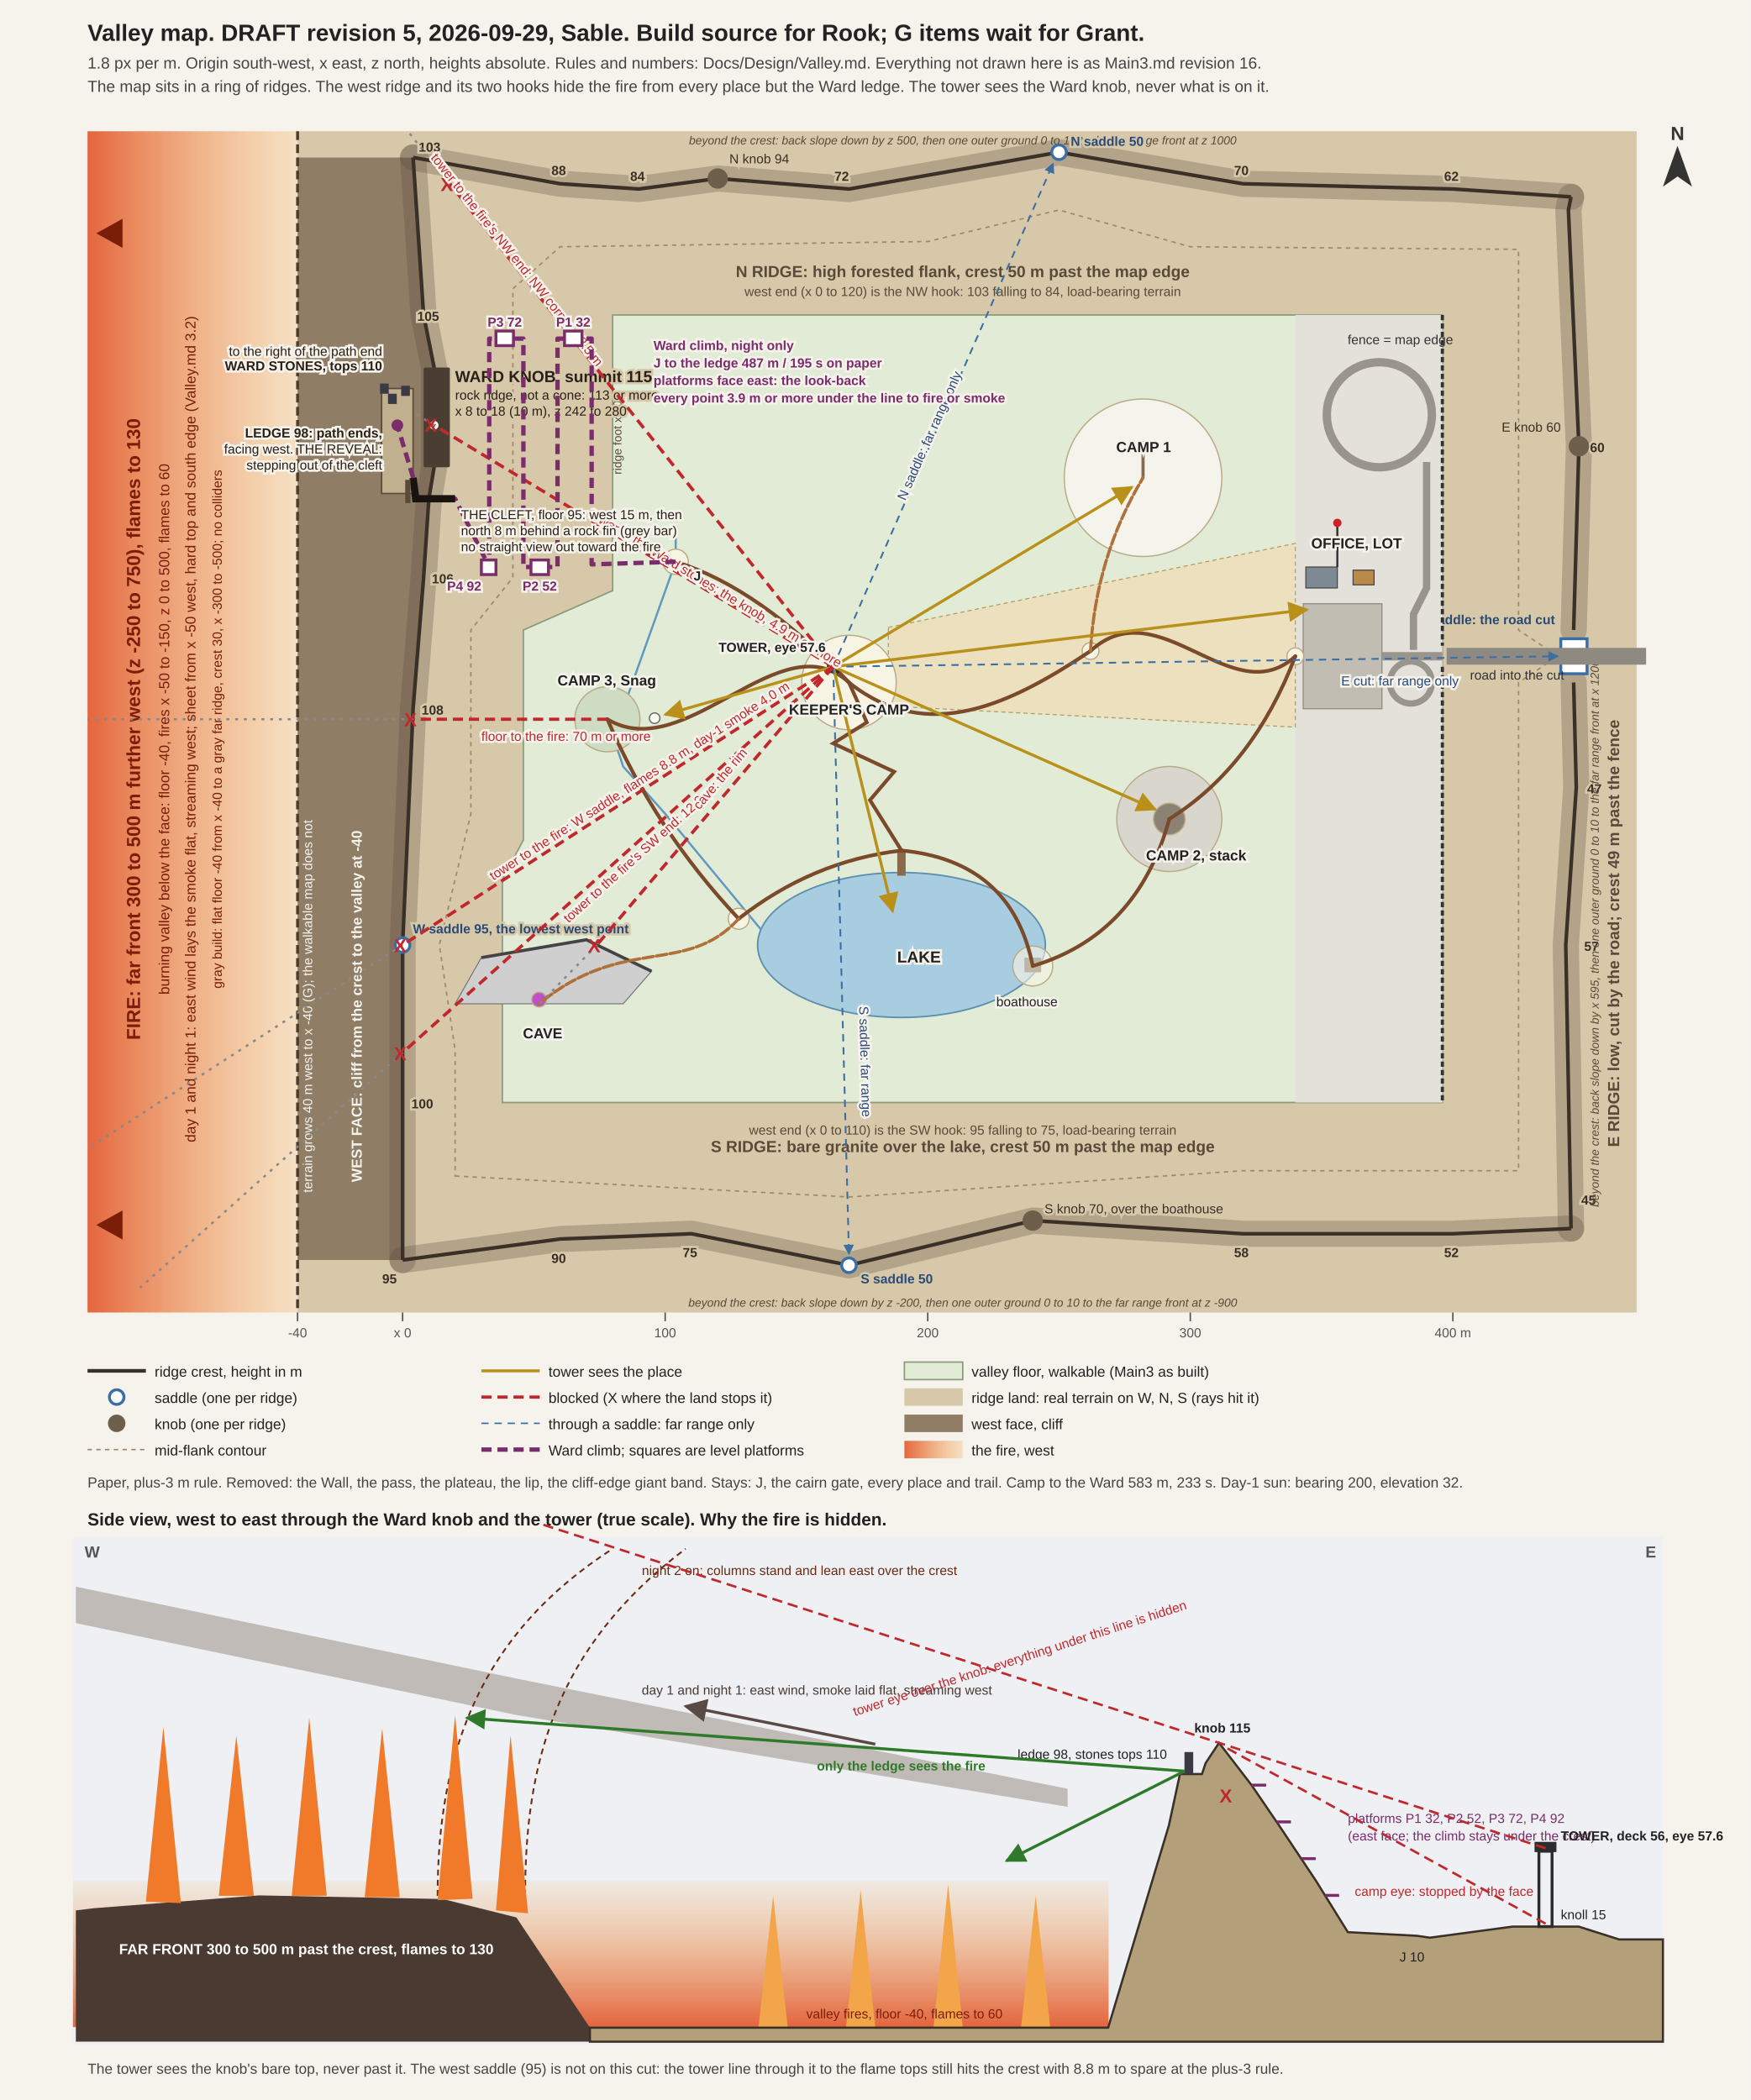
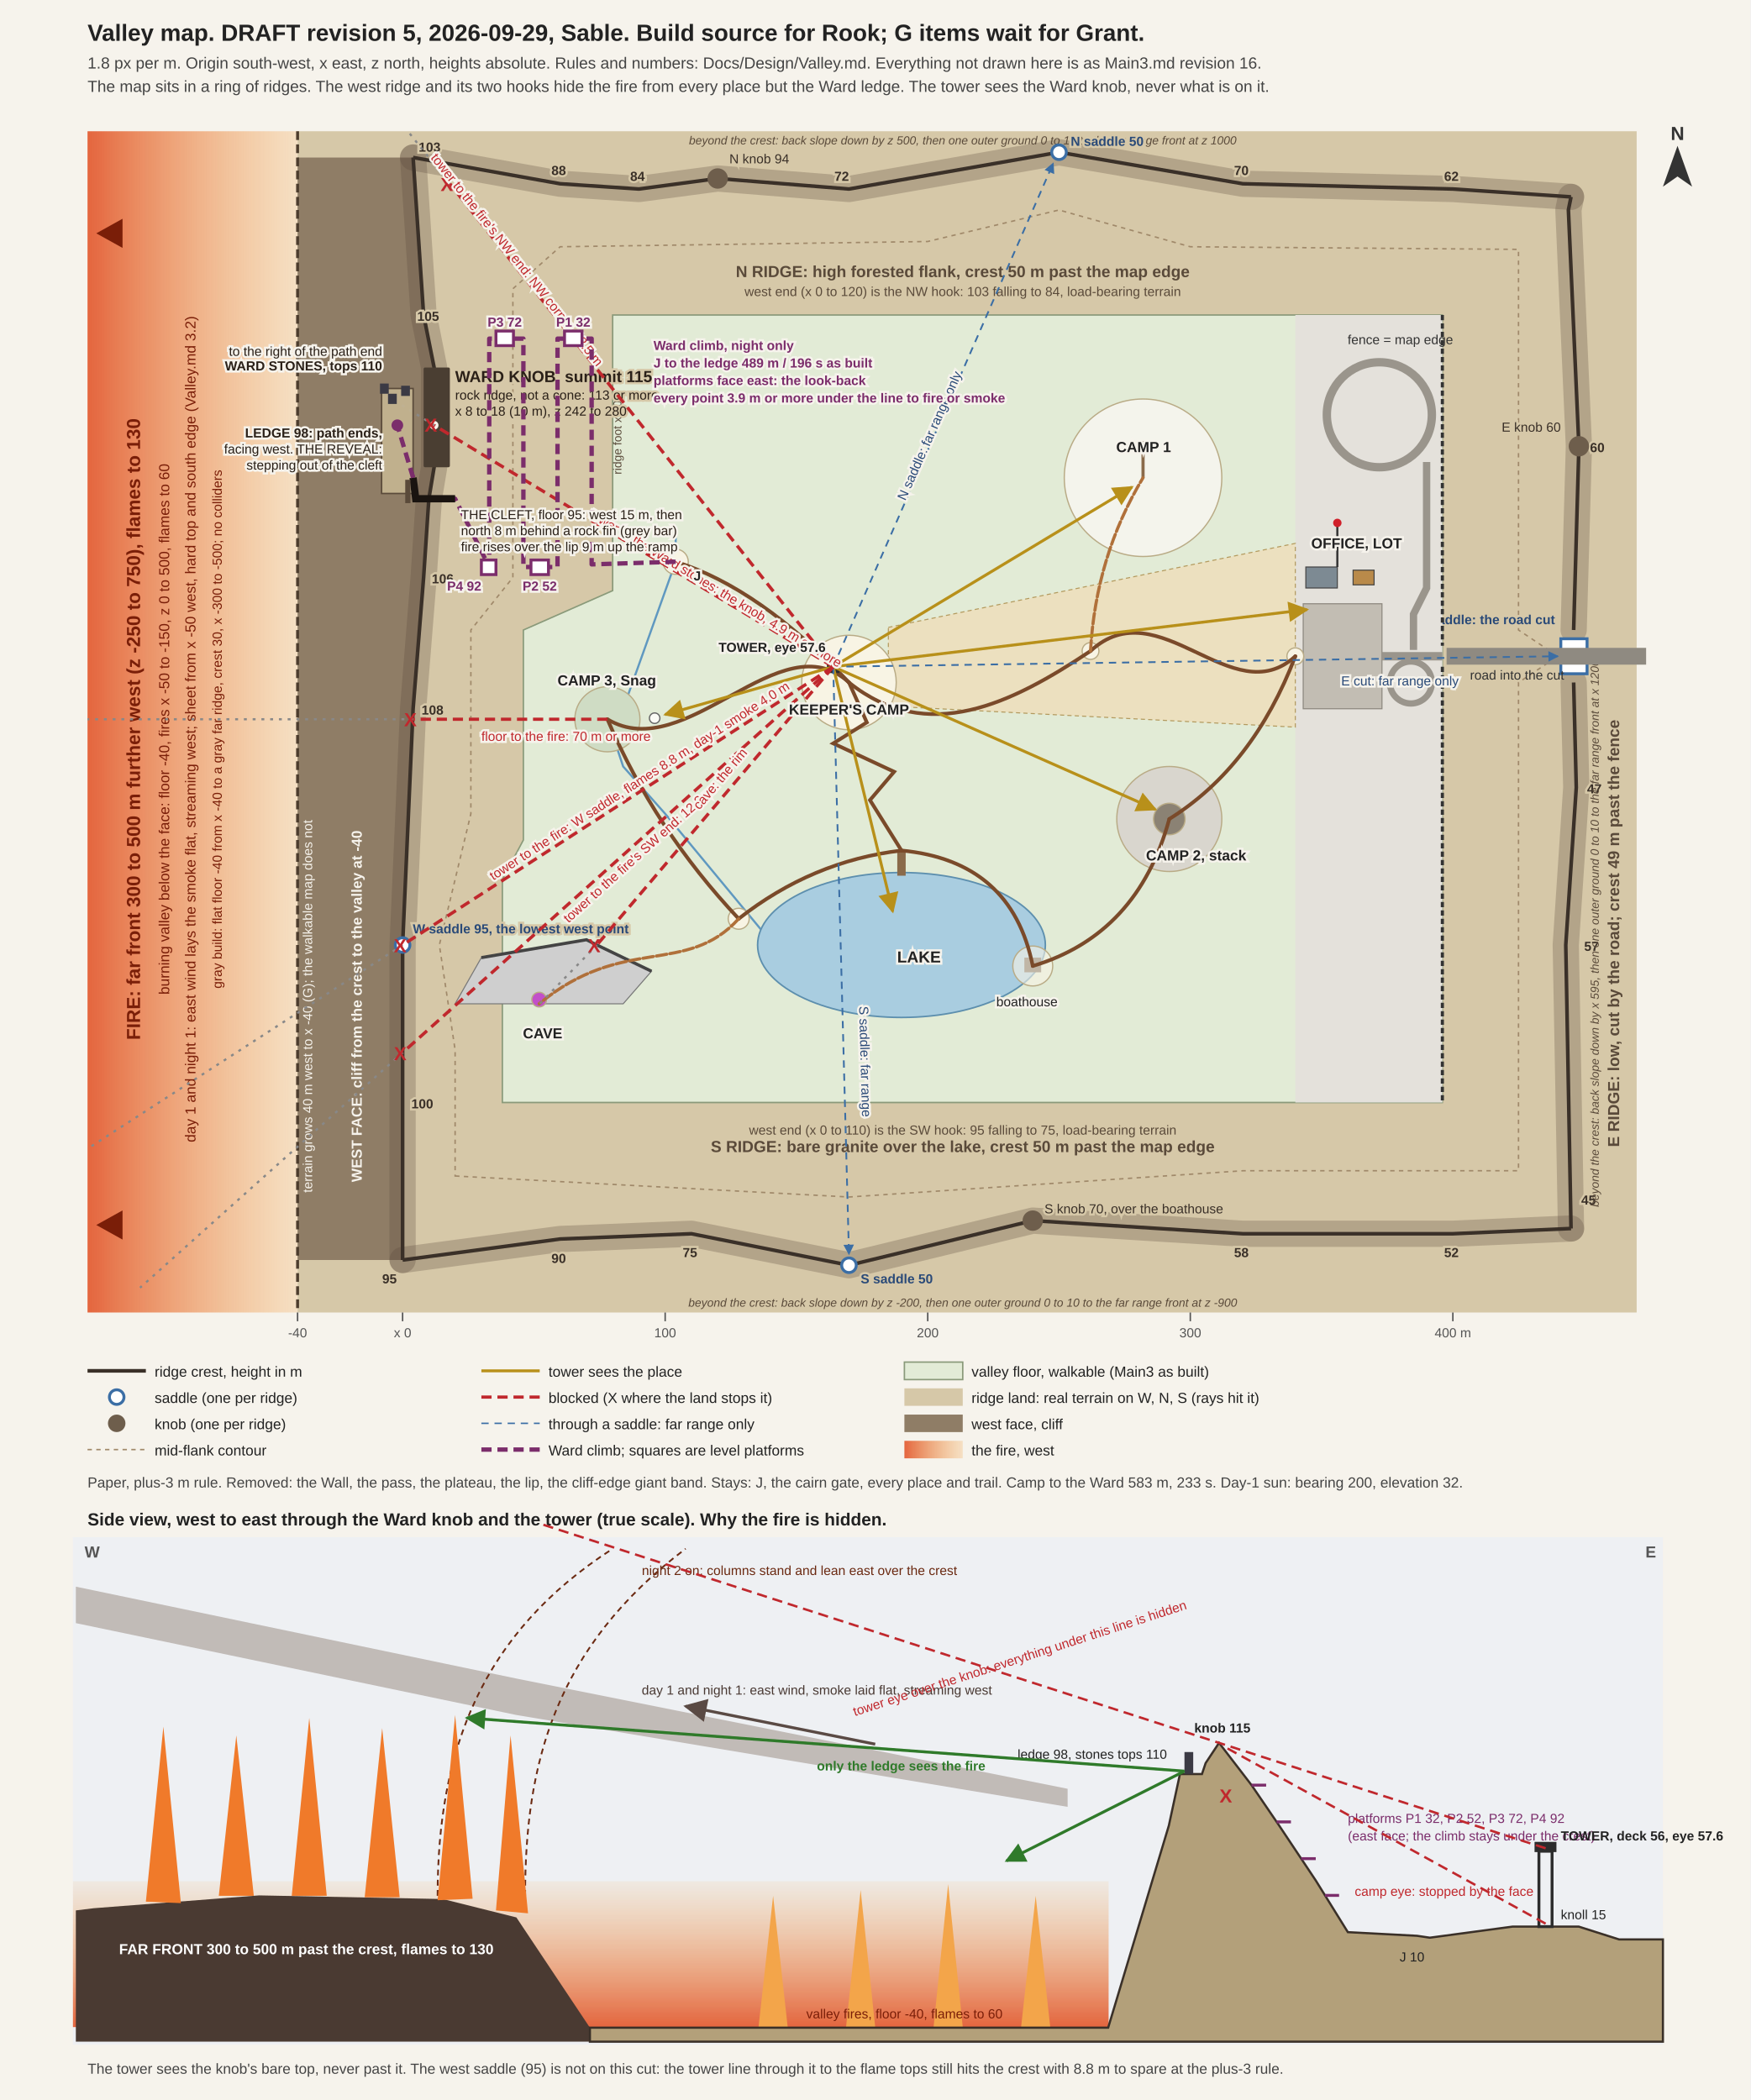
<svg xmlns="http://www.w3.org/2000/svg" width="1200" height="1440" viewBox="0 0 1200 1440" font-family="Arial, Helvetica, sans-serif">
  <defs>
    <linearGradient id="fire" x1="0" y1="0" x2="1" y2="0">
      <stop offset="0" stop-color="#e2552a" stop-opacity="0.9" />
      <stop offset="1" stop-color="#f3a54a" stop-opacity="0.25" />
    </linearGradient>
    <linearGradient id="fireV" x1="0" y1="1" x2="0" y2="0">
      <stop offset="0" stop-color="#e2552a" stop-opacity="0.9" />
      <stop offset="1" stop-color="#f3a54a" stop-opacity="0.1" />
    </linearGradient>
    <marker id="arrY" viewBox="0 0 10 10" refX="9" refY="5" markerWidth="7" markerHeight="7" orient="auto">
      <path d="M0,0 L10,5 L0,10 z" fill="#b8901a" />
    </marker>
    <marker id="arrG" viewBox="0 0 10 10" refX="9" refY="5" markerWidth="7" markerHeight="7" orient="auto">
      <path d="M0,0 L10,5 L0,10 z" fill="#2f7a2a" />
    </marker>
    <marker id="arrB" viewBox="0 0 10 10" refX="9" refY="5" markerWidth="6" markerHeight="6" orient="auto">
      <path d="M0,0 L10,5 L0,10 z" fill="#3b6ea5" />
    </marker>
    <marker id="arrS" viewBox="0 0 10 10" refX="9" refY="5" markerWidth="8" markerHeight="8" orient="auto">
      <path d="M0,0 L10,5 L0,10 z" fill="#5a4a44" />
    </marker>
  </defs>
  <rect x="0" y="0" width="1200" height="1440" fill="#f6f3ec" />
  <text x="60" y="28" font-size="16" font-weight="bold" fill="#222">Valley map. DRAFT revision 5, 2026-09-29, Sable. Build source for Rook; G items wait for Grant.</text>
  <text x="60" y="47" font-size="11" fill="#444">1.8 px per m. Origin south-west, x east, z north, heights absolute. Rules and numbers: Docs/Design/Valley.md. Everything not drawn here is as Main3.md revision 16.</text>
  <text x="60" y="63" font-size="11" fill="#444">The map sits in a ring of ridges. The west ridge and its two hooks hide the fire from every place but the Ward ledge. The tower sees the Ward knob, never what is on it.</text>
  <rect x="60" y="90" width="144" height="810" fill="url(#fire)" />
  <text transform="translate(96,500) rotate(-90)" text-anchor="middle" font-size="13" font-weight="bold" fill="#7a1e08">FIRE: far front 300 to 500 m further west (z -250 to 750), flames to 130</text>
  <text transform="translate(116,500) rotate(-90)" text-anchor="middle" font-size="10" fill="#7a1e08">burning valley below the face: floor -40, fires x -50 to -150, z 0 to 500, flames to 60</text>
  <text transform="translate(134,500) rotate(-90)" text-anchor="middle" font-size="10" fill="#7a1e08">day 1 and night 1: east wind lays the smoke flat, streaming west; sheet from x -50 west, hard top and south edge (Valley.md 3.2)</text>
  <text transform="translate(152,500) rotate(-90)" text-anchor="middle" font-size="9" fill="#7a1e08">gray build: flat floor -40 from x -40 to a gray far ridge, crest 30, x -300 to -500; no colliders</text>
  <polygon points="66,160 84,150 84,170" fill="#7a1e08" />
  <polygon points="66,840 84,830 84,850" fill="#7a1e08" />
  <rect x="204" y="90" width="918" height="810" fill="#d6c8a8" />
  <polygon points="276,864 276,756 276,648 283.2,486 290.4,396 294,342 297.6,320.4 297.6,291.6 297.6,252 290.4,216 283.2,108 204,108 204,864" fill="#8f7d66" />
  <line x1="204" y1="90" x2="204" y2="900" stroke="#4d3d2d" stroke-width="2" stroke-dasharray="6 3" />
  <text transform="translate(214,690) rotate(-90)" text-anchor="middle" font-size="9" fill="#f6f3ec">terrain grows 40 m west to x -40 (G); the walkable map does not</text>
  <text transform="translate(248,690) rotate(-90)" text-anchor="middle" font-size="10" font-weight="bold" fill="#f6f3ec">WEST FACE: cliff from the crest to the valley at -40</text>
  <polygon points="344.4,756 344.4,603 358.8,576 358.8,432 420,405 420,216 988.8,216 988.8,756" fill="#e2ebd6" stroke="#8a9a7a" stroke-width="1" />
  <text transform="translate(426,300) rotate(-90)" text-anchor="middle" font-size="8" fill="#5a4a3a">ridge foot x 80</text>
  <polygon points="312,806.4 582,820.8 852,802.8 1041,802.8 1041,468 1068,450 1041,432 1041,171 816,169.2 726,144 636,165.6 384,169.2 351.6,198 351.6,396 322.8,432 322.8,558 301.2,648 312,720" fill="none" stroke="#a0896a" stroke-width="1" stroke-dasharray="3 3" />
  <g fill="none" stroke="#5a4a3a" stroke-opacity="0.28" stroke-width="18" stroke-linejoin="round" stroke-linecap="round">
    <polyline points="276,864 276,756 276,648 283.2,486 290.4,396 294,342 297.6,320.4 297.6,291.6 297.6,252 290.4,216 283.2,108" />
    <polyline points="283.2,108 384,126 438,129.6 492,122.4 582,129.6 726,104.4 852,126 996,129.6 1077,135" />
    <polyline points="276,864 384,849.6 474,846 582,867.6 708,837 852,846 996,846 1077,842.4" />
    <polyline points="1077,842.4 1073.4,648 1080.6,540 1078.8,468" />
    <polyline points="1078.8,432 1082.4,306 1075.2,144 1077,135" />
  </g>
  <g fill="none" stroke="#3a3028" stroke-width="2.5" stroke-linejoin="round">
    <polyline points="276,864 276,756 276,648 283.2,486 290.4,396 294,342 297.6,320.4 297.6,291.6 297.6,252 290.4,216 283.2,108" />
    <polyline points="283.2,108 384,126 438,129.6 492,122.4 582,129.6 726,104.4 852,126 996,129.6 1077,135" />
    <polyline points="276,864 384,849.6 474,846 582,867.6 708,837 852,846 996,846 1077,842.4" />
    <polyline points="1077,842.4 1073.4,648 1080.6,540 1078.8,468" />
    <polyline points="1078.8,432 1082.4,306 1075.2,144 1077,135" />
  </g>
  <g font-size="9" font-weight="bold" fill="#3a3028" style="paint-order:stroke;stroke:#d6c8a8;stroke-width:3px">
    <text x="282" y="760">100</text>
    <text x="289" y="490">108</text>
    <text x="296" y="400">106</text>
    <text x="286" y="220">105</text>
    <text x="287" y="104">103</text>
    <text x="378" y="120">88</text>
    <text x="432" y="124">84</text>
    <text x="572" y="124">72</text>
    <text x="846" y="120">70</text>
    <text x="990" y="124">62</text>
    <text x="378" y="866">90</text>
    <text x="468" y="862">75</text>
    <text x="846" y="862">58</text>
    <text x="990" y="862">52</text>
    <text x="262" y="880">95</text>
    <text x="1086" y="652">57</text>
    <text x="1088" y="544">47</text>
    <text x="1084" y="826">45</text>
    <text x="1090" y="310">60</text>
  </g>
  <g font-size="11" font-weight="bold" fill="#5a4a3a" text-anchor="middle">
    <text x="660" y="190">N RIDGE: high forested flank, crest 50 m past the map edge</text>
    <text x="660" y="790">S RIDGE: bare granite over the lake, crest 50 m past the map edge</text>
    <text transform="translate(1110,640) rotate(-90)">E RIDGE: low, cut by the road; crest 49 m past the fence</text>
  </g>
  <g font-size="9" fill="#5a4a3a" text-anchor="middle">
    <text x="660" y="203">west end (x 0 to 120) is the NW hook: 103 falling to 84, load-bearing terrain</text>
    <text x="660" y="778">west end (x 0 to 110) is the SW hook: 95 falling to 75, load-bearing terrain</text>
  </g>
  <g font-size="8" fill="#5a4a3a" font-style="italic">
    <text x="660" y="99" text-anchor="middle">beyond the crest: back slope down by z 500, then one outer ground 0 to 10 to the far range front at z 1000</text>
    <text x="660" y="896" text-anchor="middle">beyond the crest: back slope down by z -200, then one outer ground 0 to 10 to the far range front at z -900</text>
    <text transform="translate(1096,640) rotate(-90)" text-anchor="middle">beyond the crest: back slope down by x 595, then one outer ground 0 to 10 to the far range front at x 1200</text>
  </g>
  <rect x="290.4" y="252" width="18" height="68.4" rx="1" fill="#4a3e32" />
  <circle cx="297.6" cy="291.6" r="3" fill="#f6f3ec" />
  <circle cx="492" cy="122.4" r="7" fill="#6e5e4c" />
  <circle cx="708" cy="837" r="7" fill="#6e5e4c" />
  <circle cx="1082.4" cy="306" r="7" fill="#6e5e4c" />
  <g font-size="9" fill="#3a3028" style="paint-order:stroke;stroke:#d6c8a8;stroke-width:3px">
    <text x="500" y="112">N knob 94</text>
    <text x="716" y="832">S knob 70, over the boathouse</text>
    <text x="1070" y="296" text-anchor="end">E knob 60</text>
  </g>
  <text x="312" y="262" font-size="11" font-weight="bold" fill="#2a2018" style="paint-order:stroke;stroke:#d6c8a8;stroke-width:3px">WARD KNOB, summit 115</text>
  <text x="312" y="274" font-size="9" fill="#2a2018" style="paint-order:stroke;stroke:#d6c8a8;stroke-width:3px">rock ridge, not a cone: 113 or more</text>
  <text x="312" y="285" font-size="9" fill="#2a2018" style="paint-order:stroke;stroke:#d6c8a8;stroke-width:3px">x 8 to 18 (10 m), z 242 to 280</text>
  <g fill="#fff" stroke="#3b6ea5" stroke-width="2">
    <circle cx="276" cy="648" r="5" />
    <circle cx="726" cy="104.4" r="5" />
    <circle cx="582" cy="867.6" r="5" />
  </g>
  <rect x="1070" y="438" width="18" height="24" fill="#fff" stroke="#3b6ea5" stroke-width="2" />
  <g font-size="9" fill="#2a4a78" style="paint-order:stroke;stroke:#d6c8a8;stroke-width:3px">
    <text x="283" y="640" font-weight="bold">W saddle 95, the lowest west point</text>
    <text x="734" y="100" font-weight="bold">N saddle 50</text>
    <text x="590" y="880" font-weight="bold">S saddle 50</text>
    <text x="1066" y="428" text-anchor="end" font-weight="bold">E saddle: the road cut</text>
  </g>
  <g transform="matrix(0.72 0 0 0.72 232.8 165.6)">
    <rect x="910" y="70" width="140" height="750" fill="#e4e1db" />
    <circle cx="990" cy="165" r="50" fill="none" stroke="#9a958c" stroke-width="8" />
    <path d="M1022.5,389 L1022.5,355 L1035,330 L1035,210" stroke="#9a958c" stroke-width="7" fill="none" />
    <rect x="917.5" y="345" width="75" height="100" fill="#c2bdb3" stroke="#8c877e" />
    <rect x="920" y="310" width="30" height="20" fill="#7d8a93" stroke="#444" />
    <line x1="950" y1="310" x2="950" y2="270" stroke="#333" stroke-width="2" />
    <circle cx="950" cy="268" r="4" fill="#d0202a" />
    <rect x="965" y="313" width="20" height="14" fill="#b98a4a" stroke="#444" />
    <line x1="992.5" y1="395" x2="1050" y2="395" stroke="#9a958c" stroke-width="8" />
    <circle cx="1020" cy="420" r="20" fill="none" stroke="#9a958c" stroke-width="6" />
    <line x1="1050" y1="70" x2="1050" y2="385" stroke="#333" stroke-width="3" stroke-dasharray="5 3" />
    <line x1="1050" y1="405" x2="1050" y2="820" stroke="#333" stroke-width="3" stroke-dasharray="5 3" />
    <rect x="1054" y="387" width="190" height="16" fill="#8f8a81" />
    <polygon points="522.5,367.5 910,287.5 910,462.5 522.5,442.5" fill="#ece0bf" stroke="#b39a5e" stroke-width="1" stroke-dasharray="4 3" />
    <polygon points="110,726 270,726 297,695 245,670 235,665 135,682" fill="#cfcfcf" stroke="#777" stroke-width="1" />
    <polyline points="135,682 235,665 245,670 297,695" fill="none" stroke="#444" stroke-width="3" />
    <polyline points="320,282 320,305 270,445 255,455 270,500 310,545 401,655" fill="none" stroke="#5f98c0" stroke-width="2" />
    <ellipse cx="535" cy="670" rx="137" ry="69" fill="#a9cde0" stroke="#5d8fae" stroke-width="1.5" />
    <rect x="531" y="580" width="8" height="24" fill="#8a6a4a" />
    <rect x="652" y="682" width="16" height="14" fill="#6b5a48" />
    <g stroke="#b9ab86" stroke-width="1.2">
      <circle cx="485" cy="420" r="45" fill="#f8f4e4" />
      <circle cx="765" cy="225" r="75" fill="#f4f4ec" />
      <circle cx="790" cy="550" r="50" fill="#d9d6ce" />
      <circle cx="790" cy="550" r="15" fill="#8b8274" />
      <circle cx="255" cy="455" r="31" fill="#cfdcc4" />
      <circle cx="660" cy="690" r="19" fill="#f8f4e4" fill-opacity="0.6" />
      <circle cx="320" cy="305" r="12" fill="#f8f4e4" />
      <circle cx="380" cy="645" r="10" fill="#f8f4e4" />
      <circle cx="715" cy="390" r="8" fill="#f8f4e4" />
      <circle cx="910" cy="395" r="8" fill="#f8f4e4" />
      <circle cx="190" cy="722" r="7" fill="#c24fc9" />
    </g>
    <circle cx="300" cy="454" r="5" fill="#fbfbf6" stroke="#666" stroke-width="1.2" />
    <line x1="765" y1="225" x2="765" y2="190" stroke="#8a6a4a" stroke-width="3" />
    <g fill="none" stroke="#7a4a2a" stroke-width="3.5" stroke-linecap="round">
      <path d="M485,420 L502,458 L470,478 L528,505 L505,532 L535,580" />
      <path d="M535,580 Q640,590 660,690" />
      <path d="M660,690 Q760,660 790,550" />
      <path d="M790,550 Q870,500 910,395" />
      <path d="M485,420 C560,480 640,440 715,390" />
      <path d="M715,390 C780,330 850,450 910,395" />
      <path d="M485,420 C420,360 330,500 255,455" />
      <path d="M535,580 Q450,590 380,645" />
      <path d="M380,645 Q300,560 255,455" />
      <path d="M485,420 Q400,330 320,305" />
    </g>
    <g fill="none" stroke="#b0703a" stroke-width="3" stroke-dasharray="10 3" stroke-linecap="round">
      <path d="M715,390 Q720,300 765,225" />
      <path d="M380,645 C330,700 270,660 190,726" />
    </g>
    <rect x="464" y="399" width="12" height="12" fill="#2c2c2c" />
  </g>
  <g stroke="#b8901a" stroke-width="2" fill="none" marker-end="url(#arrY)">
    <line x1="571.2" y1="457.2" x2="612" y2="625" />
    <line x1="571.2" y1="457.2" x2="776" y2="334" />
    <line x1="571.2" y1="457.2" x2="792" y2="555" />
    <line x1="571.2" y1="457.2" x2="456" y2="490" />
    <line x1="571.2" y1="457.2" x2="896" y2="418" />
  </g>
  <g stroke="#3b6ea5" stroke-width="1.2" stroke-dasharray="5 4" fill="none" marker-end="url(#arrB)">
    <line x1="571.2" y1="457.2" x2="722" y2="112" />
    <line x1="571.2" y1="457.2" x2="582" y2="860" />
    <line x1="571.2" y1="457.2" x2="1068" y2="450" />
  </g>
  <g stroke="#c0282d" stroke-width="2.2" stroke-dasharray="7 4" fill="none">
    <line x1="571.2" y1="457.2" x2="409.2" y2="648" />
    <line x1="571.2" y1="457.2" x2="297.6" y2="291.6" />
    <line x1="571.2" y1="457.2" x2="276" y2="648" />
    <line x1="571.2" y1="457.2" x2="276" y2="721.8" />
    <line x1="571.2" y1="457.2" x2="308.4" y2="126" />
    <line x1="416.4" y1="493.2" x2="283.2" y2="493.2" />
  </g>
  <g stroke="#888" stroke-width="1.5" stroke-dasharray="2 4" fill="none">
    <line x1="409.2" y1="648" x2="369.6" y2="688.7" />
    <line x1="297.6" y1="291.6" x2="268.8" y2="273.6" />
    <line x1="276" y1="648" x2="60" y2="787.7" />
    <line x1="276" y1="721.8" x2="96" y2="883" />
    <line x1="308.4" y1="126" x2="279.6" y2="90" />
    <line x1="283.2" y1="493.2" x2="60" y2="493.2" />
  </g>
  <g font-size="13" font-weight="bold" fill="#c0282d">
    <text x="291" y="296">X</text>
    <text x="270" y="653">X</text>
    <text x="270" y="727">X</text>
    <text x="302" y="131">X</text>
    <text x="277" y="498">X</text>
    <text x="403" y="653">X</text>
  </g>
  <g font-size="9" fill="#c0282d" style="paint-order:stroke;stroke:#f6f3ec;stroke-width:3px">
    <text transform="translate(489,406) rotate(31.2)" text-anchor="middle">tower to the Ward stones: the knob, 4.9 m or more</text>
    <text transform="translate(440,538) rotate(-32.9)" text-anchor="middle">tower to the fire: W saddle, flames 8.8 m, day-1 smoke 4.0 m</text>
    <text transform="translate(440,588) rotate(-41.9)" text-anchor="middle">tower to the fire's SW end: 12.2 m</text>
    <text transform="translate(352,180) rotate(51.5)" text-anchor="middle">tower to the fire's NW end: NW corner, 18.5 m</text>
    <text x="330" y="508">floor to the fire: 70 m or more</text>
    <text transform="translate(496,536) rotate(-49.7)" text-anchor="middle">cave: the rim</text>
  </g>
  <g font-size="9" fill="#2a4a78" style="paint-order:stroke;stroke:#f6f3ec;stroke-width:3px">
    <text transform="translate(640,300) rotate(-66)" text-anchor="middle">N saddle: far range only</text>
    <text transform="translate(590,728) rotate(88.5)" text-anchor="middle">S saddle: far range</text>
    <text x="1000" y="470" text-anchor="end">E cut: far range only</text>
  </g>
  <polyline points="463.2,385.2 405.6,387 405.6,234 405.6,232.2 382.2,232.2 382.2,234 382.2,387 382.2,388.8 358.8,388.8 358.8,387 358.8,234 358.8,232.2 335.4,232.2 335.4,234 335.4,387 335.4,388.8 312,342 285,342 283.2,327.6 272.4,291.6" fill="none" stroke="#7b2d6b" stroke-width="3" stroke-dasharray="7 4" stroke-linejoin="round" />
  <g fill="#fff" stroke="#7b2d6b" stroke-width="2">
    <rect x="387" y="227" width="12" height="10" />
    <rect x="364" y="384" width="12" height="10" />
    <rect x="340" y="227" width="12" height="10" />
    <rect x="330" y="384" width="10" height="10" />
  </g>
  <g font-size="9" font-weight="bold" fill="#7b2d6b" style="paint-order:stroke;stroke:#f6f3ec;stroke-width:3px">
    <text x="393" y="224" text-anchor="middle">P1 32</text>
    <text x="370" y="405" text-anchor="middle">P2 52</text>
    <text x="346" y="224" text-anchor="middle">P3 72</text>
    <text x="330" y="405" text-anchor="end">P4 92</text>
  </g>
  <rect x="261.6" y="266.4" width="21.6" height="72" fill="#c9b894" fill-opacity="0.85" stroke="#5a4a3a" stroke-width="1" />
  <polyline points="312,342 285,342 283.2,327.6" fill="none" stroke="#1a1410" stroke-width="5" stroke-linejoin="miter" />
  <line x1="279.6" y1="345" x2="279.6" y2="329" stroke="#5a4a3a" stroke-width="3.6" />
  <polyline points="283.2,327.6 272.4,291.6" fill="none" stroke="#7b2d6b" stroke-width="3" stroke-dasharray="7 4" />
  <circle cx="272.4" cy="291.6" r="4" fill="#7b2d6b" />
  <g fill="#3b3a44">
    <rect x="266" y="270" width="6" height="7" />
    <rect x="275" y="264.5" width="6" height="7" />
    <rect x="260.5" y="263" width="6" height="7" />
  </g>
  <g font-size="9" fill="#2a2018" style="paint-order:stroke;stroke:#f6f3ec;stroke-width:3px">
    <text x="262" y="254" text-anchor="end" font-weight="bold">WARD STONES, tops 110</text>
    <text x="262" y="244" text-anchor="end">to the right of the path end</text>
    <text x="262" y="300" text-anchor="end" font-weight="bold">LEDGE 98: path ends,</text>
    <text x="262" y="311" text-anchor="end">facing west. THE REVEAL:</text>
    <text x="262" y="322" text-anchor="end">stepping out of the cleft</text>
    <text x="316" y="356">THE CLEFT, floor 95: west 15 m, then</text>
    <text x="316" y="367">north 8 m behind a rock fin (grey bar)</text>
-     <text x="316" y="378">no straight view out toward the fire</text>
+     <text x="316" y="378">fire rises over the lip 9 m up the ramp</text>
  </g>
  <g font-size="9" font-weight="bold" fill="#7b2d6b" style="paint-order:stroke;stroke:#f6f3ec;stroke-width:3px">
    <text x="448" y="240">Ward climb, night only</text>
-     <text x="448" y="252">J to the ledge 487 m / 195 s on paper</text>
+     <text x="448" y="252">J to the ledge 489 m / 196 s as built</text>
    <text x="448" y="264">platforms face east: the look-back</text>
    <text x="448" y="276">every point 3.9 m or more under the line to fire or smoke</text>
  </g>
  <g fill="#222" text-anchor="middle" style="paint-order:stroke;stroke:#f6f3ec;stroke-width:3px">
    <text x="582" y="490" font-size="10" font-weight="bold">KEEPER'S CAMP</text>
    <text x="566" y="447" font-size="9" font-weight="bold" text-anchor="end">TOWER, eye 57.6</text>
    <text x="630" y="660" font-size="11" font-weight="bold">LAKE</text>
    <text x="784" y="310" font-size="10" font-weight="bold">CAMP 1</text>
    <text x="820" y="590" font-size="10" font-weight="bold">CAMP 2, stack</text>
    <text x="416" y="470" font-size="10" font-weight="bold">CAMP 3, Snag</text>
    <text x="930" y="376" font-size="10" font-weight="bold">OFFICE, LOT</text>
    <text x="372" y="712" font-size="10" font-weight="bold">CAVE</text>
    <text x="704" y="690" font-size="9">boathouse</text>
    <text x="478" y="398" font-size="9" font-weight="bold">J</text>
  </g>
  <text x="960" y="236" font-size="9" fill="#333" text-anchor="middle">fence = map edge</text>
  <text x="1040" y="466" font-size="9" fill="#333" text-anchor="middle">road into the cut</text>
  <g stroke="#555" stroke-width="1">
    <line x1="204" y1="900" x2="204" y2="906" />
    <line x1="276" y1="900" x2="276" y2="906" />
    <line x1="456" y1="900" x2="456" y2="906" />
    <line x1="636" y1="900" x2="636" y2="906" />
    <line x1="816" y1="900" x2="816" y2="906" />
    <line x1="996" y1="900" x2="996" y2="906" />
  </g>
  <g font-size="9" fill="#555" text-anchor="middle">
    <text x="204" y="917">-40</text>
    <text x="276" y="917">x 0</text>
    <text x="456" y="917">100</text>
    <text x="636" y="917">200</text>
    <text x="816" y="917">300</text>
    <text x="996" y="917">400 m</text>
  </g>
  <polygon points="1150,100 1140,128 1150,121 1160,128" fill="#333" />
  <text x="1150" y="96" text-anchor="middle" font-size="13" font-weight="bold" fill="#333">N</text>
  <g font-size="10" fill="#222">
    <line x1="60" y1="940" x2="100" y2="940" stroke="#3a3028" stroke-width="2.5" />
    <text x="106" y="944">ridge crest, height in m</text>
    <circle cx="80" cy="958" r="5" fill="#fff" stroke="#3b6ea5" stroke-width="2" />
    <text x="106" y="962">saddle (one per ridge)</text>
    <circle cx="80" cy="976" r="6" fill="#6e5e4c" />
    <text x="106" y="980">knob (one per ridge)</text>
    <line x1="60" y1="994" x2="100" y2="994" stroke="#a0896a" stroke-dasharray="3 3" />
    <text x="106" y="998">mid-flank contour</text>
    <line x1="330" y1="940" x2="370" y2="940" stroke="#b8901a" stroke-width="2" />
    <text x="376" y="944">tower sees the place</text>
    <line x1="330" y1="958" x2="370" y2="958" stroke="#c0282d" stroke-width="2.2" stroke-dasharray="7 4" />
    <text x="376" y="962">blocked (X where the land stops it)</text>
    <line x1="330" y1="976" x2="370" y2="976" stroke="#3b6ea5" stroke-dasharray="5 4" />
    <text x="376" y="980">through a saddle: far range only</text>
    <line x1="330" y1="994" x2="370" y2="994" stroke="#7b2d6b" stroke-width="3" stroke-dasharray="7 4" />
    <text x="376" y="998">Ward climb; squares are level platforms</text>
    <rect x="620" y="934" width="40" height="12" fill="#e2ebd6" stroke="#8a9a7a" />
    <text x="666" y="944">valley floor, walkable (Main3 as built)</text>
    <rect x="620" y="952" width="40" height="12" fill="#d6c8a8" />
    <text x="666" y="962">ridge land: real terrain on W, N, S (rays hit it)</text>
    <rect x="620" y="970" width="40" height="12" fill="#8f7d66" />
    <text x="666" y="980">west face, cliff</text>
    <rect x="620" y="988" width="40" height="12" fill="url(#fire)" />
    <text x="666" y="998">the fire, west</text>
    <text x="60" y="1020" fill="#444">Paper, plus-3 m rule. Removed: the Wall, the pass, the plateau, the lip, the cliff-edge giant band. Stays: J, the cairn gate, every place and trail. Camp to the Ward 583 m, 233 s. Day-1 sun: bearing 200, elevation 32.</text>
  </g>
  <text x="60" y="1046" font-size="12" font-weight="bold" fill="#222">Side view, west to east through the Ward knob and the tower (true scale). Why the fire is hidden.</text>
  <rect x="50" y="1054" width="1090" height="348" fill="#eef0f3" />
  <rect x="50" y="1290" width="710" height="100" fill="url(#fireV)" />
  <polygon points="731.9,1226.6 354,1151 52,1088 52,1113 354,1176 731.9,1239" fill="#8a7a70" fill-opacity="0.45" />
  <line x1="600" y1="1196" x2="470" y2="1170" stroke="#5a4a44" stroke-width="2" marker-end="url(#arrS)" />
  <text x="560" y="1162" font-size="9" fill="#4a3a34" text-anchor="middle">day 1 and night 1: east wind, smoke laid flat, streaming west</text>
  <g fill="none" stroke="#6b2a12" stroke-width="1.2" stroke-dasharray="4 3">
    <path d="M300,1300 C300,1200 330,1120 420,1062" />
    <path d="M360,1300 C360,1210 380,1130 470,1062" />
  </g>
  <text x="440" y="1080" font-size="9" fill="#6b2a12">night 2 on: columns stand and lean east over the crest</text>
  <polygon points="404.4,1390.4 354,1314.8 303.6,1302.2 177.6,1299.7 64.2,1308.5 52,1310 52,1400 404.4,1400" fill="#4a3a32" />
  <g fill="#f07a2a">
    <polygon points="340,1310 350,1190 362,1312" />
    <polygon points="300,1303 312,1176 324,1302" />
    <polygon points="250,1301 262,1185 274,1301" />
    <polygon points="200,1300 212,1178 224,1300" />
    <polygon points="150,1300 162,1190 174,1300" />
    <polygon points="100,1304 112,1184 124,1305" />
  </g>
  <g fill="#f3a54a">
    <polygon points="700,1390 710,1300 720,1390" />
    <polygon points="640,1390 650,1292 660,1390" />
    <polygon points="580,1390 590,1296 600,1390" />
    <polygon points="520,1390 530,1300 540,1390" />
  </g>
  <text x="210" y="1340" font-size="10" font-weight="bold" fill="#fff" text-anchor="middle">FAR FRONT 300 to 500 m past the crest, flames to 130</text>
  <text x="620" y="1384" font-size="9" fill="#7a1e08" text-anchor="middle">valley fires, floor -40, flames to 60</text>
  <polygon points="1110,1329.9 1082.3,1321.1 1059.6,1321.1 1036.9,1321.1 980.2,1328.7 971.4,1327.4 924,1324.9 902.1,1289.6 876.9,1251.8 858,1224.1 845.4,1207.7 835.7,1195.1 826.5,1209 824,1216.5 808.9,1216.5 801.3,1251.8 759.7,1390.4 404.4,1390.4 404.4,1400 1140,1400 1140,1329.9" fill="#b3a07a" stroke="#3a3028" stroke-width="1.5" />
  <g stroke="#7b2d6b" stroke-width="2">
    <line x1="908.4" y1="1299.7" x2="918" y2="1299.7" />
    <line x1="892" y1="1274.5" x2="902" y2="1274.5" />
    <line x1="875.2" y1="1249.3" x2="885" y2="1249.3" />
    <line x1="858" y1="1224.1" x2="868" y2="1224.1" />
  </g>
  <text x="924" y="1250" font-size="9" fill="#7b2d6b">platforms P1 32, P2 52, P3 72, P4 92</text>
  <text x="924" y="1262" font-size="9" fill="#7b2d6b">(east face; the climb stays under the crest)</text>
  <rect x="1055" y="1269.4" width="9" height="51.7" fill="none" stroke="#2c2c2c" stroke-width="2" />
  <rect x="1052" y="1263" width="15" height="7" fill="#2c2c2c" />
  <text x="1070" y="1262" font-size="9" font-weight="bold" fill="#222">TOWER, deck 56, eye 57.6</text>
  <text x="1070" y="1316" font-size="9" fill="#222">knoll 15</text>
  <text x="968" y="1345" font-size="9" fill="#222" text-anchor="middle">J 10</text>
  <rect x="812" y="1201.4" width="6" height="15" fill="#3b3a44" />
  <text x="838" y="1188" font-size="9" font-weight="bold" fill="#222" text-anchor="middle">knob 115</text>
  <text x="800" y="1206" font-size="9" fill="#222" text-anchor="end">ledge 98, stones tops 110</text>
  <line x1="1059.6" y1="1267.4" x2="370.8" y2="1045" stroke="#c0282d" stroke-width="1.6" stroke-dasharray="7 4" />
  <text transform="translate(700,1140) rotate(-17.9)" font-size="9" fill="#c0282d" text-anchor="middle">tower eye over the knob: everything under this line is hidden</text>
  <line x1="1059.6" y1="1319.1" x2="838" y2="1197" stroke="#c0282d" stroke-width="1.6" stroke-dasharray="7 4" />
  <text x="836" y="1236" font-size="13" font-weight="bold" fill="#c0282d">X</text>
  <text x="990" y="1300" font-size="9" fill="#c0282d" text-anchor="middle">camp eye: stopped by the face</text>
  <g stroke="#2f7a2a" stroke-width="2" fill="none" marker-end="url(#arrG)">
    <line x1="812" y1="1214.5" x2="690" y2="1276" />
    <line x1="812" y1="1214.5" x2="320" y2="1178" />
  </g>
  <text x="560" y="1214" font-size="9" font-weight="bold" fill="#2f7a2a">only the ledge sees the fire</text>
  <text x="58" y="1068" font-size="11" font-weight="bold" fill="#555">W</text>
  <text x="1128" y="1068" font-size="11" font-weight="bold" fill="#555">E</text>
  <text x="60" y="1422" font-size="10" fill="#444">The tower sees the knob's bare top, never past it. The west saddle (95) is not on this cut: the tower line through it to the flame tops still hits the crest with 8.8 m to spare at the plus-3 rule.</text>
</svg>
